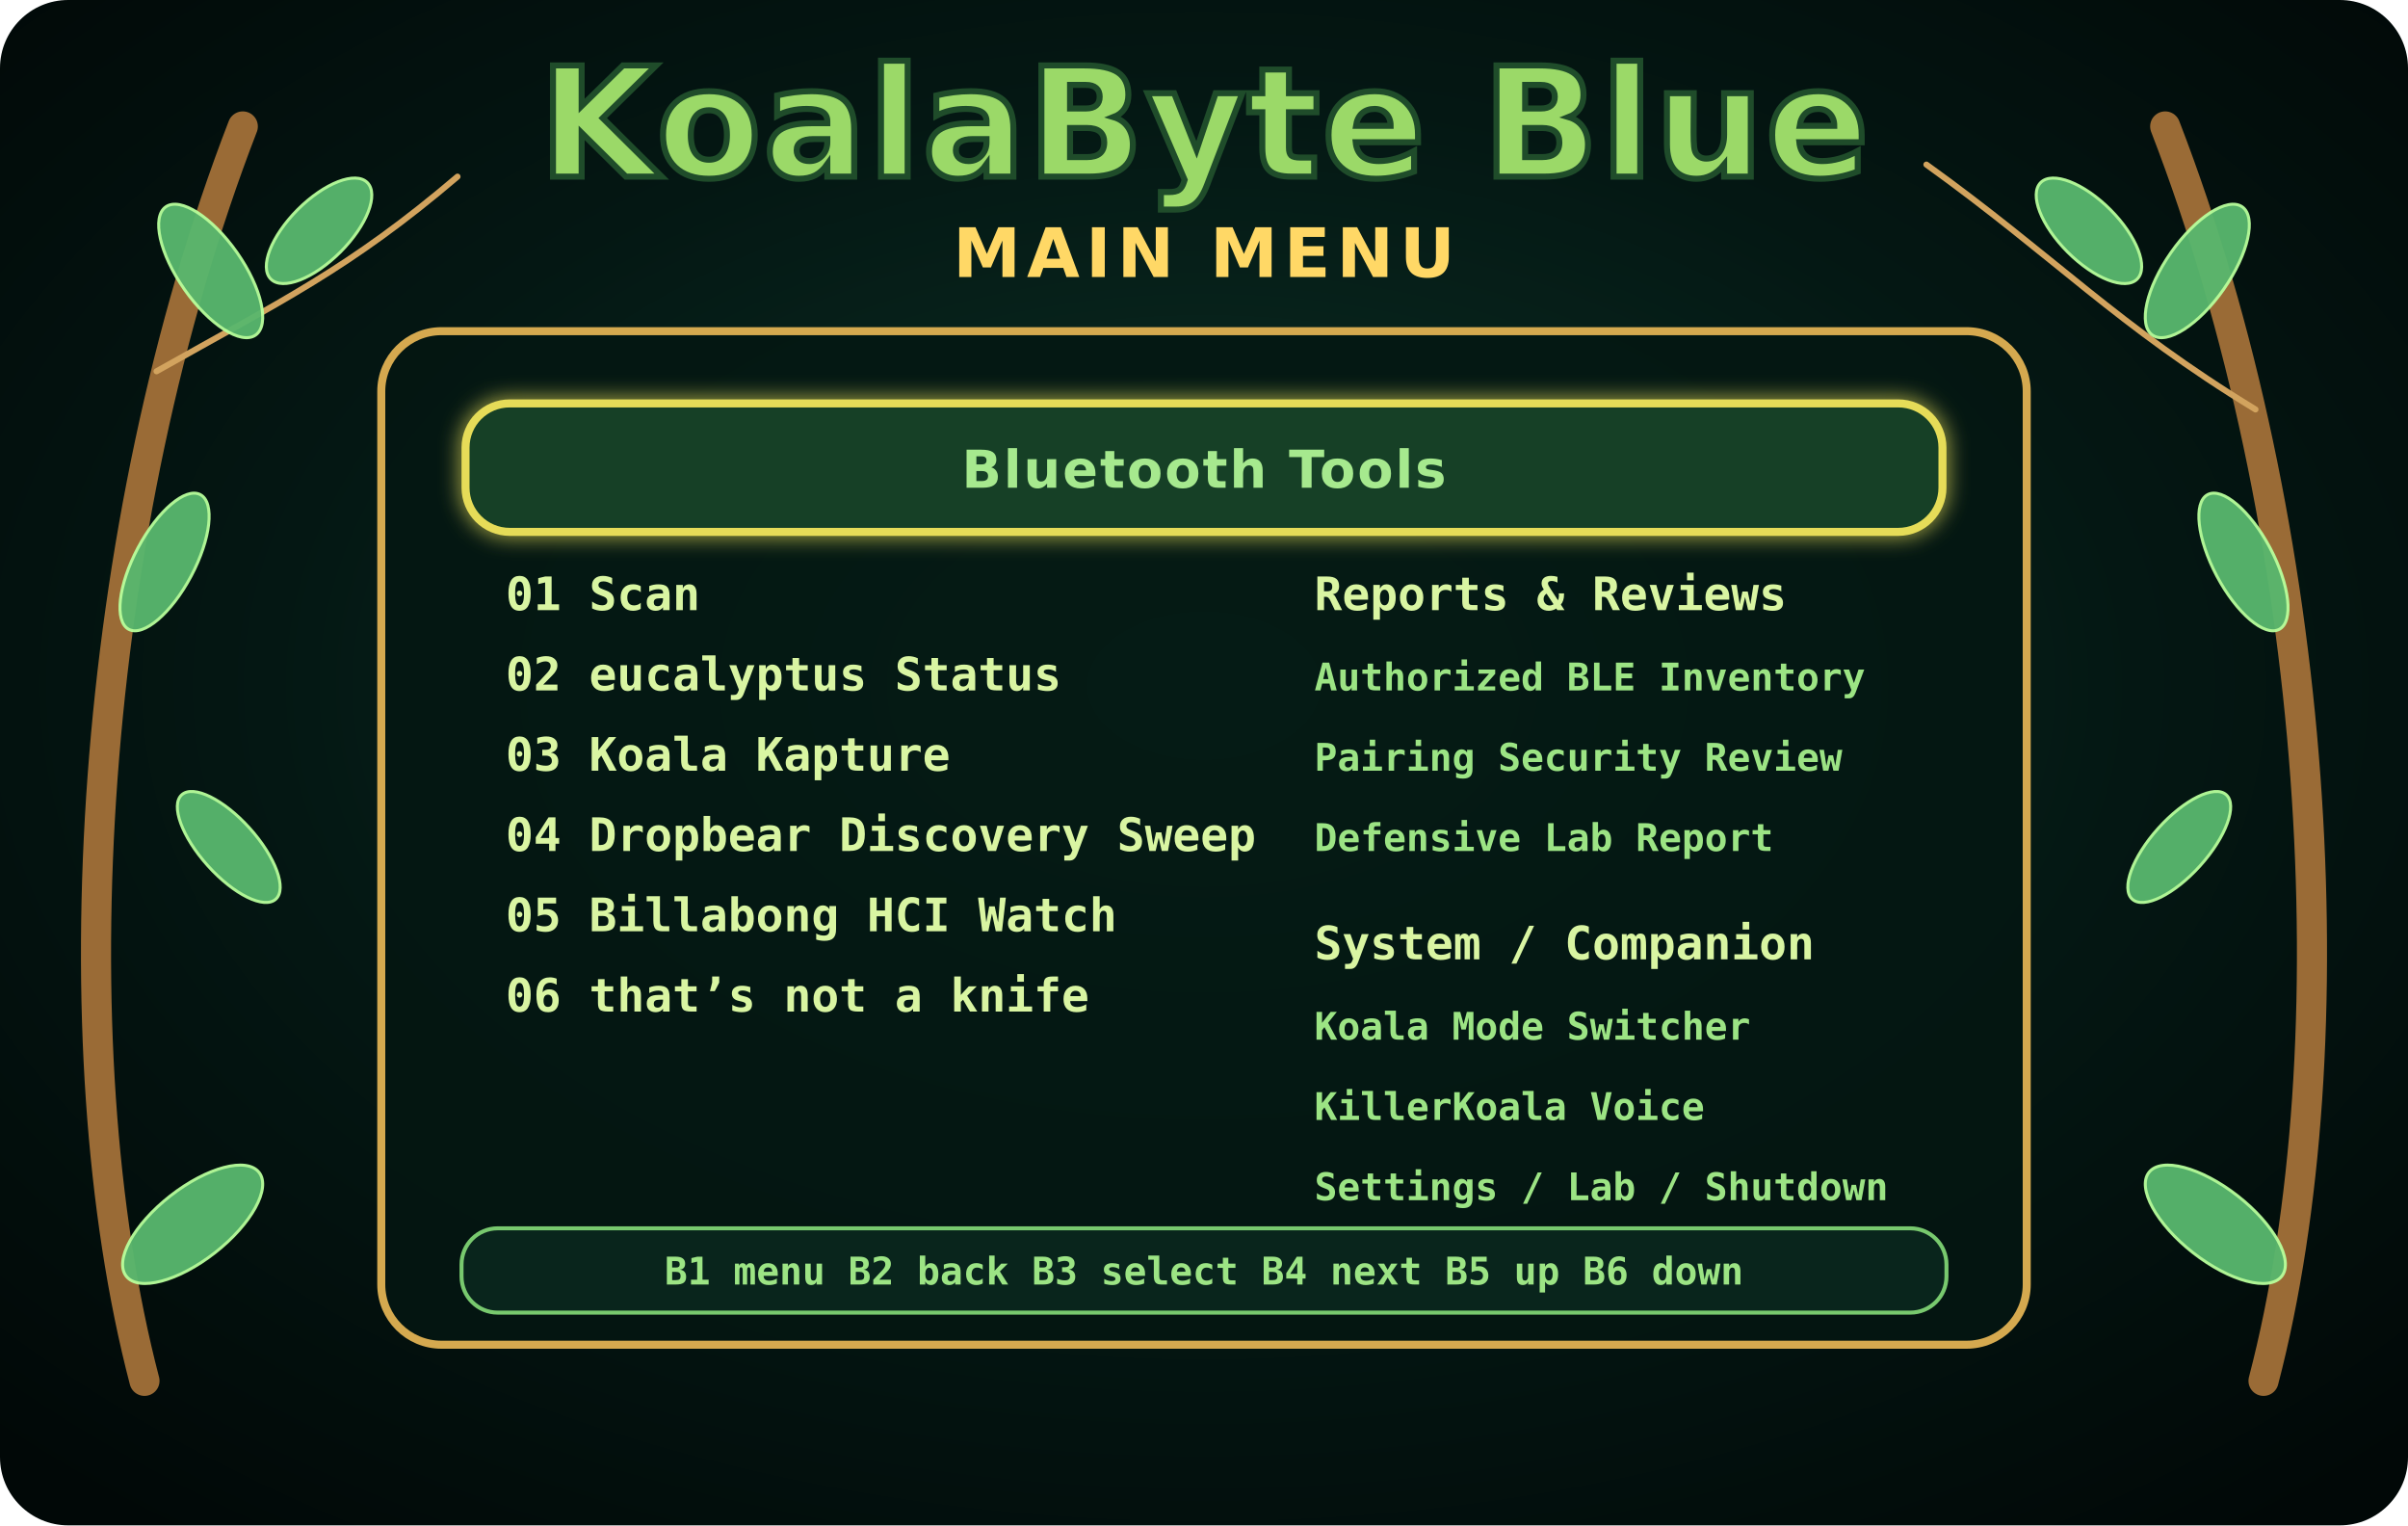
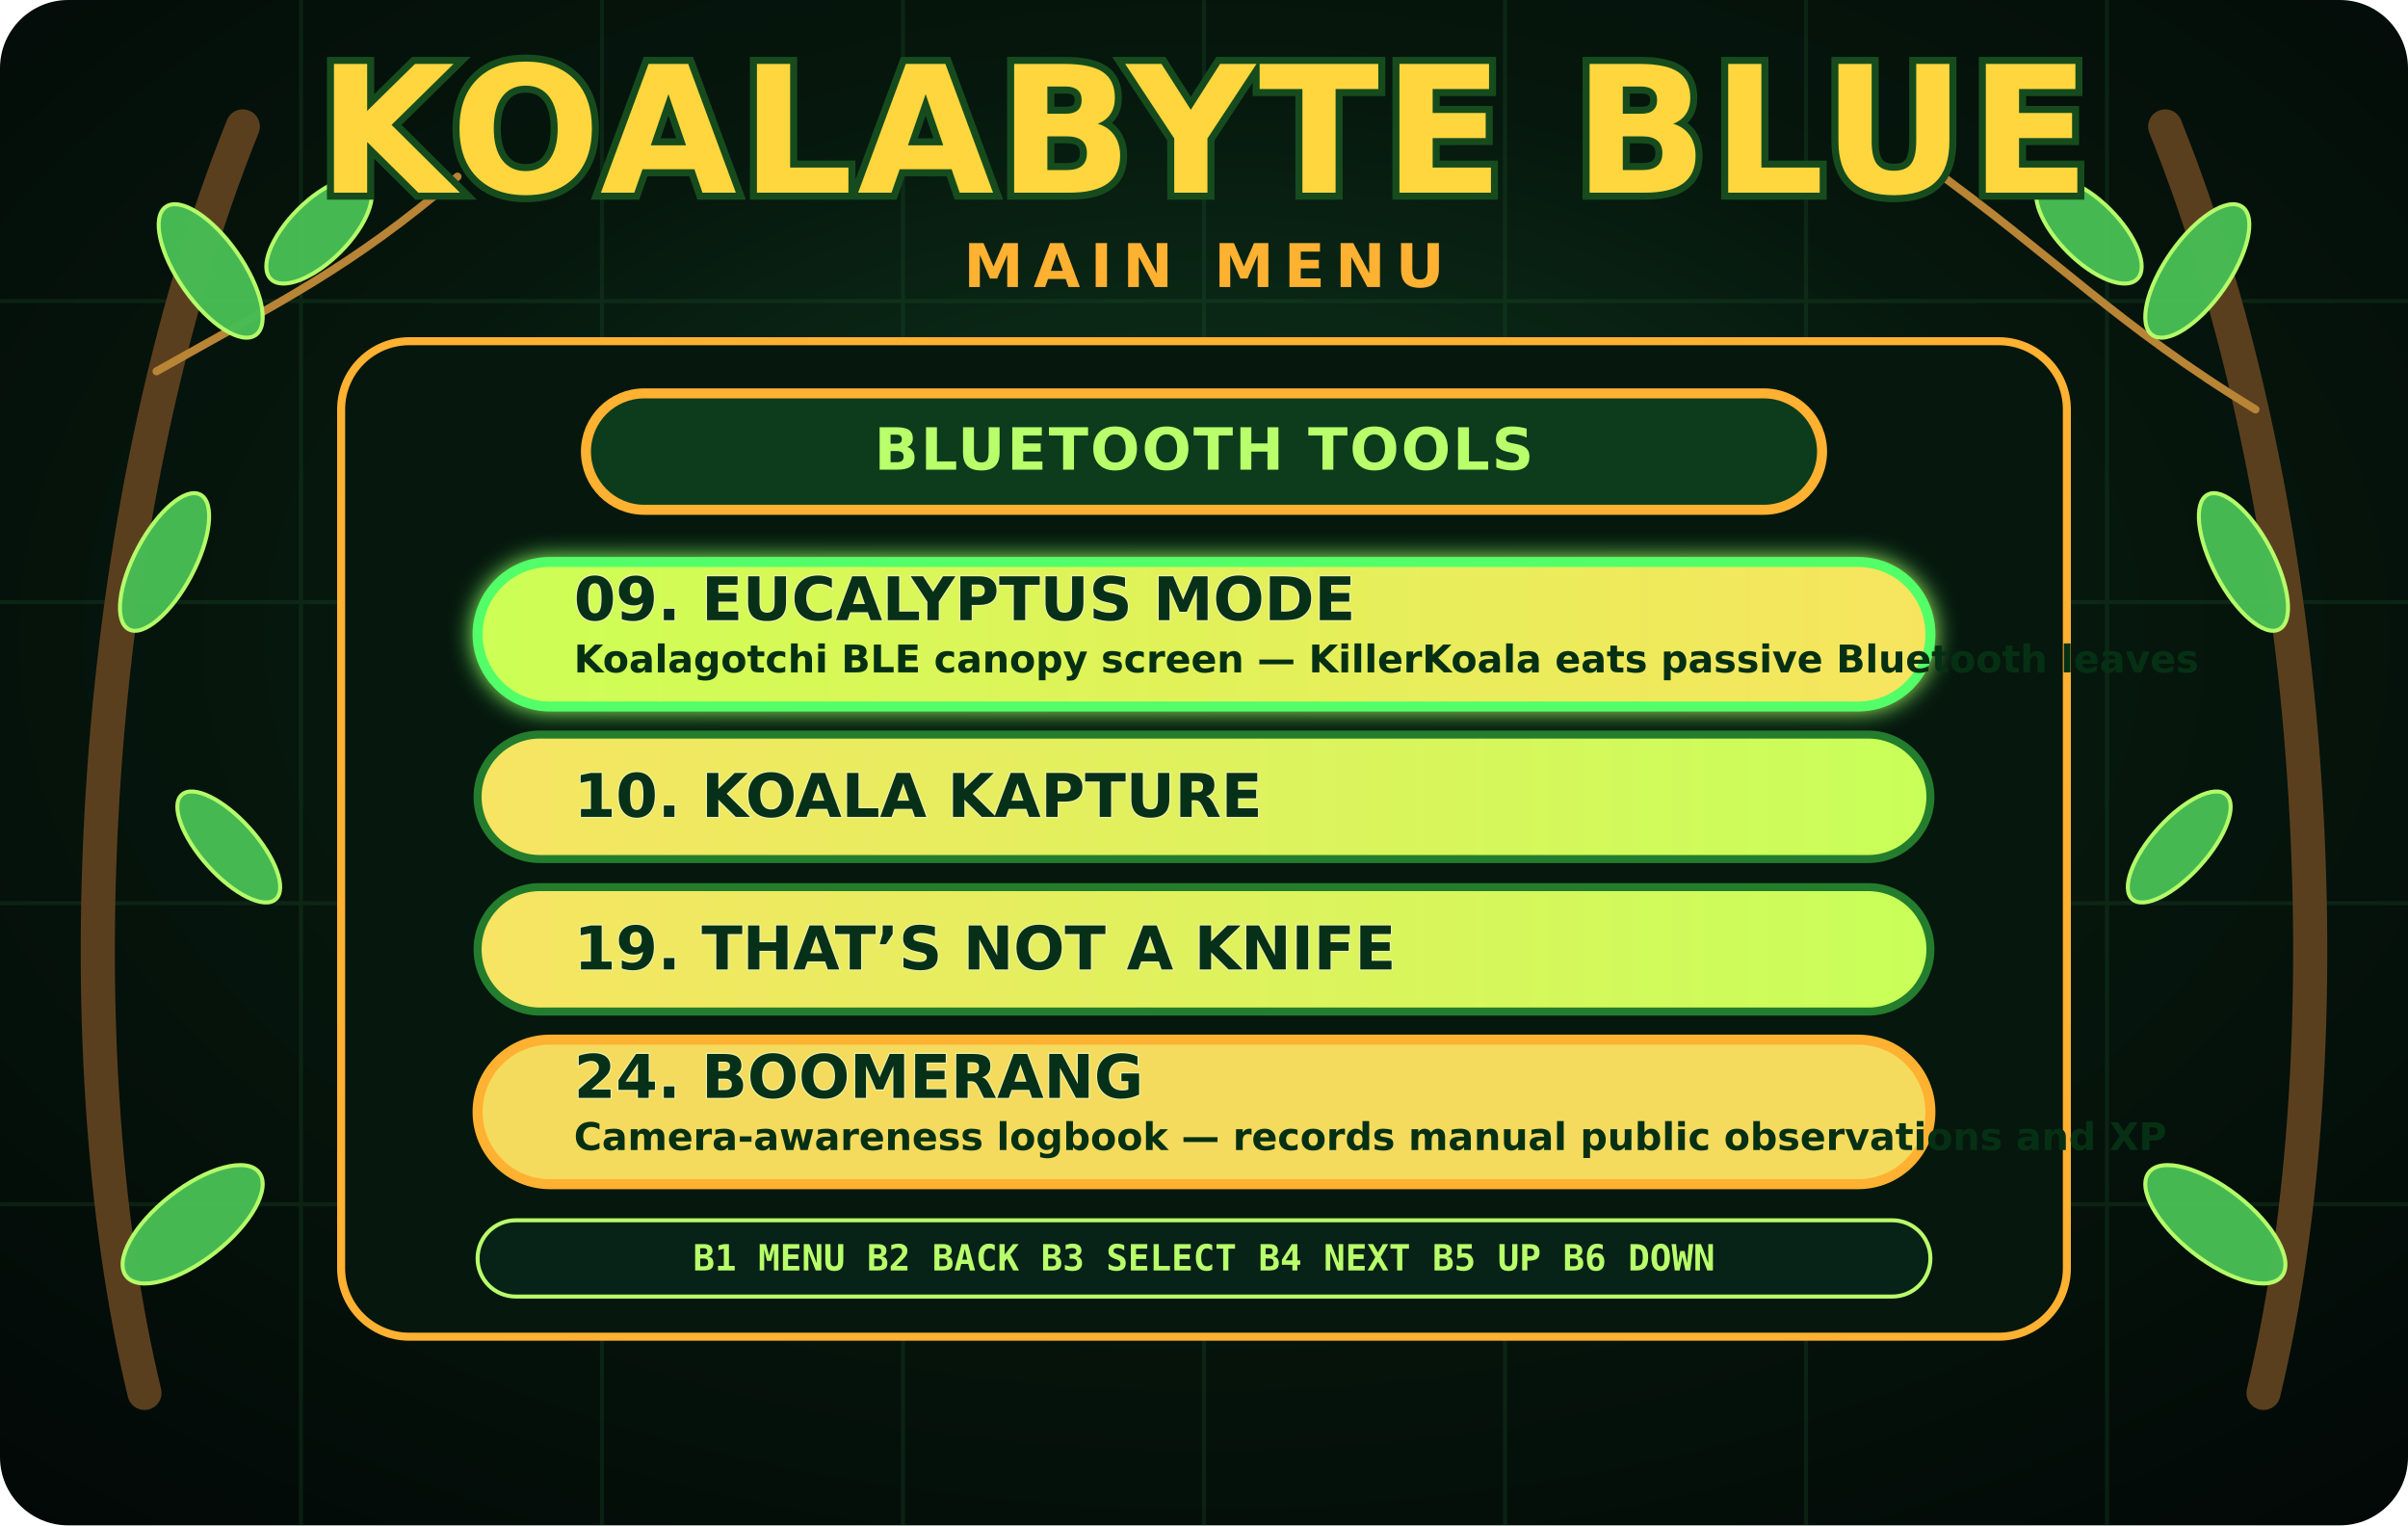
<svg xmlns="http://www.w3.org/2000/svg" width="1200" height="760" viewBox="0 0 1200 760" role="img" aria-labelledby="title desc">
  <defs>
-     <radialGradient id="bg" cx="50%" cy="45%" r="70%">
-       <stop offset="0" stop-color="#0b3327" />
-       <stop offset="0.55" stop-color="#041713" />
-       <stop offset="1" stop-color="#010807" />
+     <radialGradient id="bg" cx="50%" cy="42%" r="78%">
+       <stop offset="0" stop-color="#0f3b20" />
+       <stop offset="0.48" stop-color="#06170d" />
+       <stop offset="1" stop-color="#020706" />
    </radialGradient>
-     <linearGradient id="panel" x1="0" x2="1">
-       <stop offset="0" stop-color="#071f19" />
-       <stop offset="1" stop-color="#0e3c2d" />
+     <linearGradient id="pill" x1="0" x2="1">
+       <stop offset="0" stop-color="#f7e462" />
+       <stop offset="1" stop-color="#c8ff59" />
    </linearGradient>
-     <filter id="glow" x="-30%" y="-30%" width="160%" height="160%">
-       <feGaussianBlur stdDeviation="5" result="blur" />
+     <linearGradient id="selected" x1="0" x2="1">
+       <stop offset="0" stop-color="#ccff55" />
+       <stop offset="1" stop-color="#f7e45e" />
+     </linearGradient>
+     <filter id="greenGlow" x="-30%" y="-30%" width="160%" height="160%">
+       <feGaussianBlur stdDeviation="6" result="blur" />
      <feMerge>
        <feMergeNode in="blur" />
        <feMergeNode in="SourceGraphic" />
      </feMerge>
    </filter>
    <style>
-       .title{font-family:Cooper Black,Arial Rounded MT Bold,DejaVu Sans,sans-serif;font-size:76px;font-weight:900;fill:#9bd968;stroke:#1f4c2a;stroke-width:3px;letter-spacing:1px}
-       .header{font-family:Cooper Black,Arial Rounded MT Bold,DejaVu Sans,sans-serif;font-size:34px;font-weight:900;fill:#ffd866;letter-spacing:3px}
-       .group{font-family:Cooper Black,Arial Rounded MT Bold,DejaVu Sans,sans-serif;font-size:26px;font-weight:900;fill:#a6e98e;letter-spacing:1px}
-       .item{font-family:DejaVu Sans Mono,monospace;font-size:23px;font-weight:800;fill:#d9f5a2}
-       .small{font-family:DejaVu Sans Mono,monospace;font-size:19px;font-weight:700;fill:#9ce484}
-       .muted{fill:#88bf78}
-       .leaf{fill:#58b76d;stroke:#b8ff9b;stroke-width:1.5}
-       .branch{fill:none;stroke:#9a6b36;stroke-width:15;stroke-linecap:round}
-       .twig{fill:none;stroke:#d2a35e;stroke-width:3;stroke-linecap:round}
+       .title{font-family:"Cooper Black","Arial Rounded MT Bold","DejaVu Sans",sans-serif;font-size:88px;font-weight:900;fill:#ffd63e;stroke:#164c1d;stroke-width:7px;paint-order:stroke;letter-spacing:2px}
+       .subtitle{font-family:"Cooper Black","Arial Rounded MT Bold","DejaVu Sans",sans-serif;font-size:30px;font-weight:900;fill:#ffb131;letter-spacing:5px}
+       .group{font-family:"Cooper Black","Arial Rounded MT Bold","DejaVu Sans",sans-serif;font-size:29px;font-weight:900;fill:#b8ff6b;letter-spacing:1px}
+       .label{font-family:"Cooper Black","Arial Rounded MT Bold","DejaVu Sans",sans-serif;font-size:30px;font-weight:900;fill:#073018;stroke:#ecf0a2;stroke-width:1.2px;paint-order:stroke}
+       .desc{font-family:"DejaVu Sans",sans-serif;font-size:19px;font-weight:800;fill:#063014}
+       .small{font-family:"DejaVu Sans Mono",monospace;font-size:18px;font-weight:800;fill:#b8ff6b}
+       .branch{fill:none;stroke:#5a3f1e;stroke-width:17;stroke-linecap:round}
+       .twig{fill:none;stroke:#b88436;stroke-width:4;stroke-linecap:round}
+       .leaf{fill:#47bc53;stroke:#b8ff6b;stroke-width:2}
+       .panel{fill:#06170d;stroke:#ffb131;stroke-width:4}
    </style>
  </defs>
  <rect width="1200" height="760" rx="34" fill="url(#bg)" />
-   <path class="branch" d="M72 688 C28 520 44 262 121 63" />
-   <path class="branch" d="M1128 688 C1172 520 1156 262 1079 63" />
+   <g opacity="0.24">
+     <path d="M0 150 H1200 M0 300 H1200 M0 450 H1200 M0 600 H1200" stroke="#215a31" stroke-width="2" />
+     <path d="M150 0 V760 M300 0 V760 M450 0 V760 M600 0 V760 M750 0 V760 M900 0 V760 M1050 0 V760" stroke="#215a31" stroke-width="2" />
+   </g>
+   <path class="branch" d="M72 694 C30 520 44 254 121 63" />
+   <path class="branch" d="M1128 694 C1170 520 1156 254 1079 63" />
  <path class="twig" d="M78 185 C140 150 174 134 228 88" />
  <path class="twig" d="M1124 204 C1055 162 1024 128 960 82" />
-   <g opacity="0.95">
+   <g opacity="0.98">
    <ellipse class="leaf" cx="105" cy="135" rx="16" ry="39" transform="rotate(-35 105 135)" />
    <ellipse class="leaf" cx="159" cy="115" rx="15" ry="34" transform="rotate(45 159 115)" />
    <ellipse class="leaf" cx="82" cy="280" rx="15" ry="38" transform="rotate(28 82 280)" />
    <ellipse class="leaf" cx="114" cy="422" rx="14" ry="35" transform="rotate(-42 114 422)" />
    <ellipse class="leaf" cx="96" cy="610" rx="18" ry="42" transform="rotate(52 96 610)" />
    <ellipse class="leaf" cx="1095" cy="135" rx="16" ry="39" transform="rotate(35 1095 135)" />
    <ellipse class="leaf" cx="1041" cy="115" rx="15" ry="34" transform="rotate(-45 1041 115)" />
    <ellipse class="leaf" cx="1118" cy="280" rx="15" ry="38" transform="rotate(-28 1118 280)" />
    <ellipse class="leaf" cx="1086" cy="422" rx="14" ry="35" transform="rotate(42 1086 422)" />
    <ellipse class="leaf" cx="1104" cy="610" rx="18" ry="42" transform="rotate(-52 1104 610)" />
  </g>
-   <text x="600" y="88" text-anchor="middle" class="title">KoalaByte Blue</text>
-   <text x="600" y="138" text-anchor="middle" class="header">MAIN MENU</text>
-   <rect x="190" y="165" width="820" height="505" rx="30" fill="rgba(4,22,18,0.82)" stroke="#d5a94f" stroke-width="4" />
-   <rect x="232" y="201" width="736" height="64" rx="22" fill="#123f25" stroke="#e6dc58" stroke-width="4" filter="url(#glow)" />
-   <text x="600" y="243" text-anchor="middle" class="group">Bluetooth Tools</text>
-   <text x="252" y="304" class="item">01 Scan</text>
-   <text x="252" y="344" class="item">02 eucalyptus Status</text>
-   <text x="252" y="384" class="item">03 Koala Kapture</text>
-   <text x="252" y="424" class="item">04 Dropbear Discovery Sweep</text>
-   <text x="252" y="464" class="item">05 Billabong HCI Watch</text>
-   <text x="252" y="504" class="item">06 that’s not a knife</text>
-   <text x="655" y="304" class="item">Reports &amp; Reviews</text>
-   <text x="655" y="344" class="small">Authorized BLE Inventory</text>
-   <text x="655" y="384" class="small">Pairing Security Review</text>
-   <text x="655" y="424" class="small">Defensive Lab Report</text>
-   <text x="655" y="478" class="item">System / Companion</text>
-   <text x="655" y="518" class="small">Koala Mode Switcher</text>
-   <text x="655" y="558" class="small">KillerKoala Voice</text>
-   <text x="655" y="598" class="small">Settings / Lab / Shutdown</text>
-   <rect x="230" y="612" width="740" height="42" rx="18" fill="#09251c" stroke="#78c96e" stroke-width="2" />
-   <text x="600" y="640" text-anchor="middle" class="small">B1 menu   B2 back   B3 select   B4 next   B5 up   B6 down</text>
+   <text x="600" y="96" text-anchor="middle" class="title">KOALABYTE BLUE</text>
+   <text x="600" y="143" text-anchor="middle" class="subtitle">MAIN MENU</text>
+   <rect x="170" y="170" width="860" height="496" rx="34" class="panel" />
+   <rect x="292" y="196" width="616" height="58" rx="29" fill="#0c3c1c" stroke="#ffb131" stroke-width="5" />
+   <text x="600" y="234" text-anchor="middle" class="group">BLUETOOTH TOOLS</text>
+   <rect x="238" y="280" width="724" height="72" rx="36" fill="url(#selected)" stroke="#53ff68" stroke-width="5" filter="url(#greenGlow)" />
+   <text x="286" y="309" class="label">09. EUCALYPTUS MODE</text>
+   <text x="286" y="335" class="desc">Koalagotchi BLE canopy screen — KillerKoala eats passive Bluetooth leaves</text>
+   <rect x="238" y="366" width="724" height="62" rx="31" fill="url(#pill)" stroke="#237d2d" stroke-width="4" />
+   <text x="286" y="407" class="label">10. KOALA KAPTURE</text>
+   <rect x="238" y="442" width="724" height="62" rx="31" fill="url(#pill)" stroke="#237d2d" stroke-width="4" />
+   <text x="286" y="483" class="label">19. THAT’S NOT A KNIFE</text>
+   <rect x="238" y="518" width="724" height="72" rx="36" fill="#f4db5d" stroke="#ffb131" stroke-width="5" />
+   <text x="286" y="547" class="label">24. BOOMERANG</text>
+   <text x="286" y="573" class="desc">Camera-awareness logbook — records manual public observations and XP</text>
+   <rect x="238" y="608" width="724" height="38" rx="19" fill="#072216" stroke="#b8ff6b" stroke-width="2" />
+   <text x="600" y="633" text-anchor="middle" class="small">B1 MENU   B2 BACK   B3 SELECT   B4 NEXT   B5 UP   B6 DOWN</text>
</svg>
